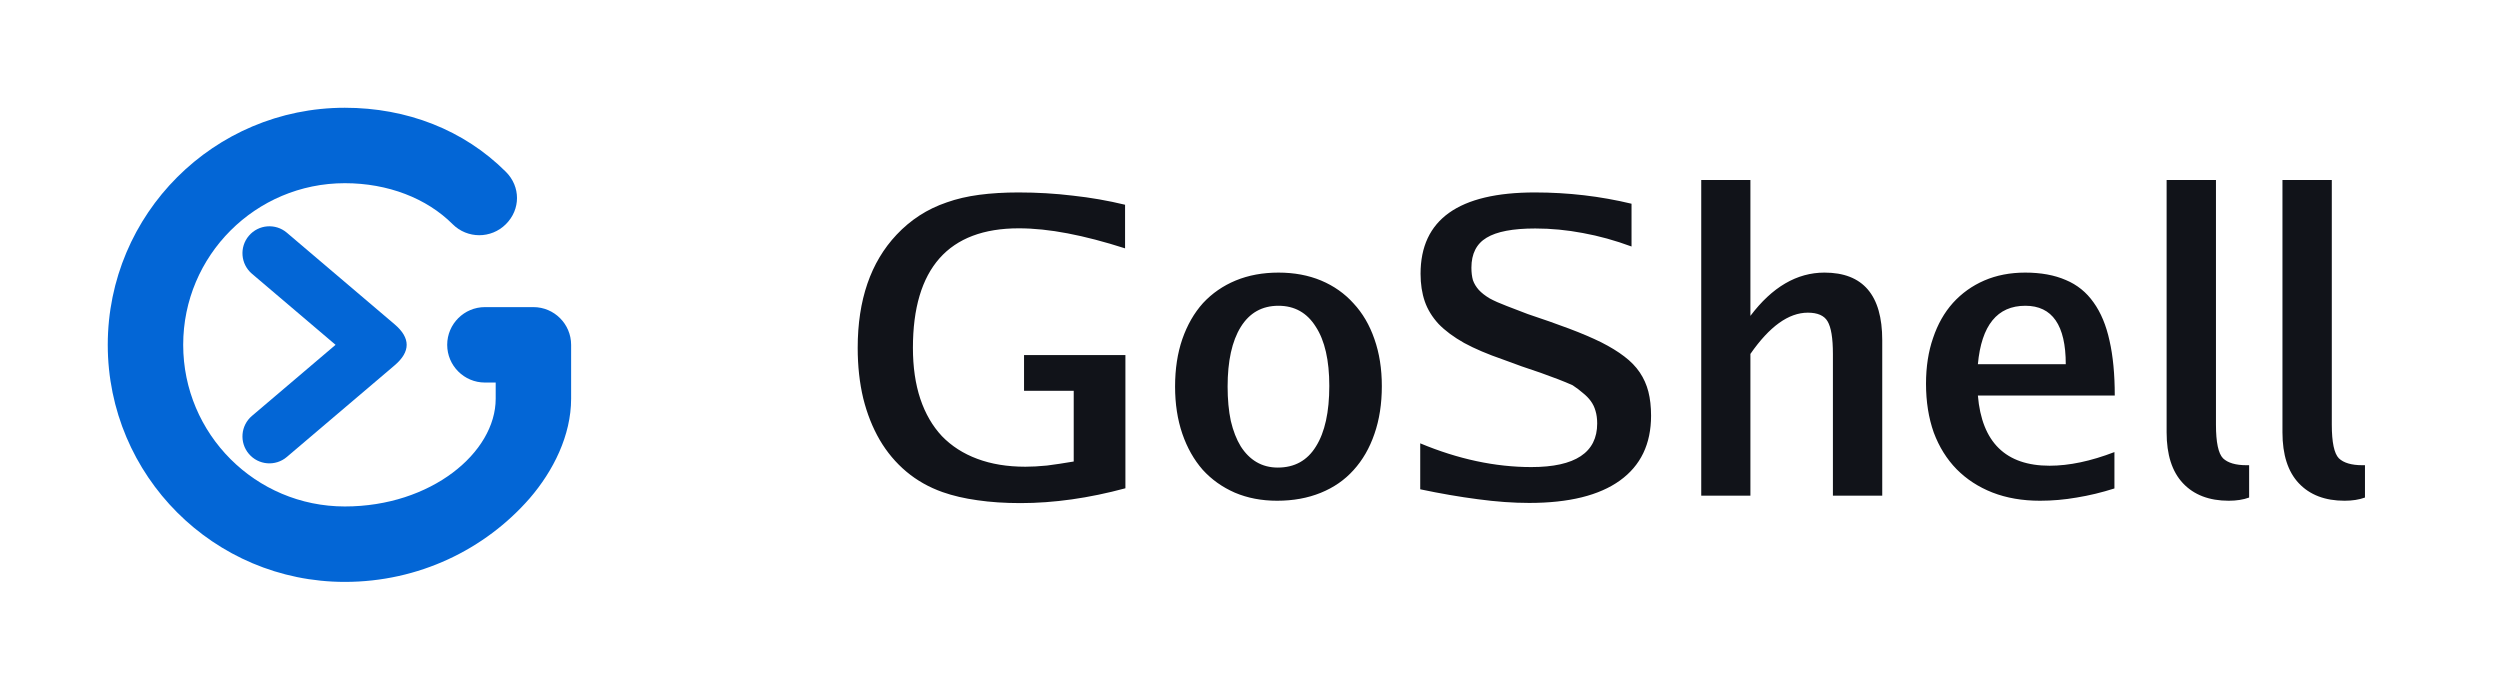
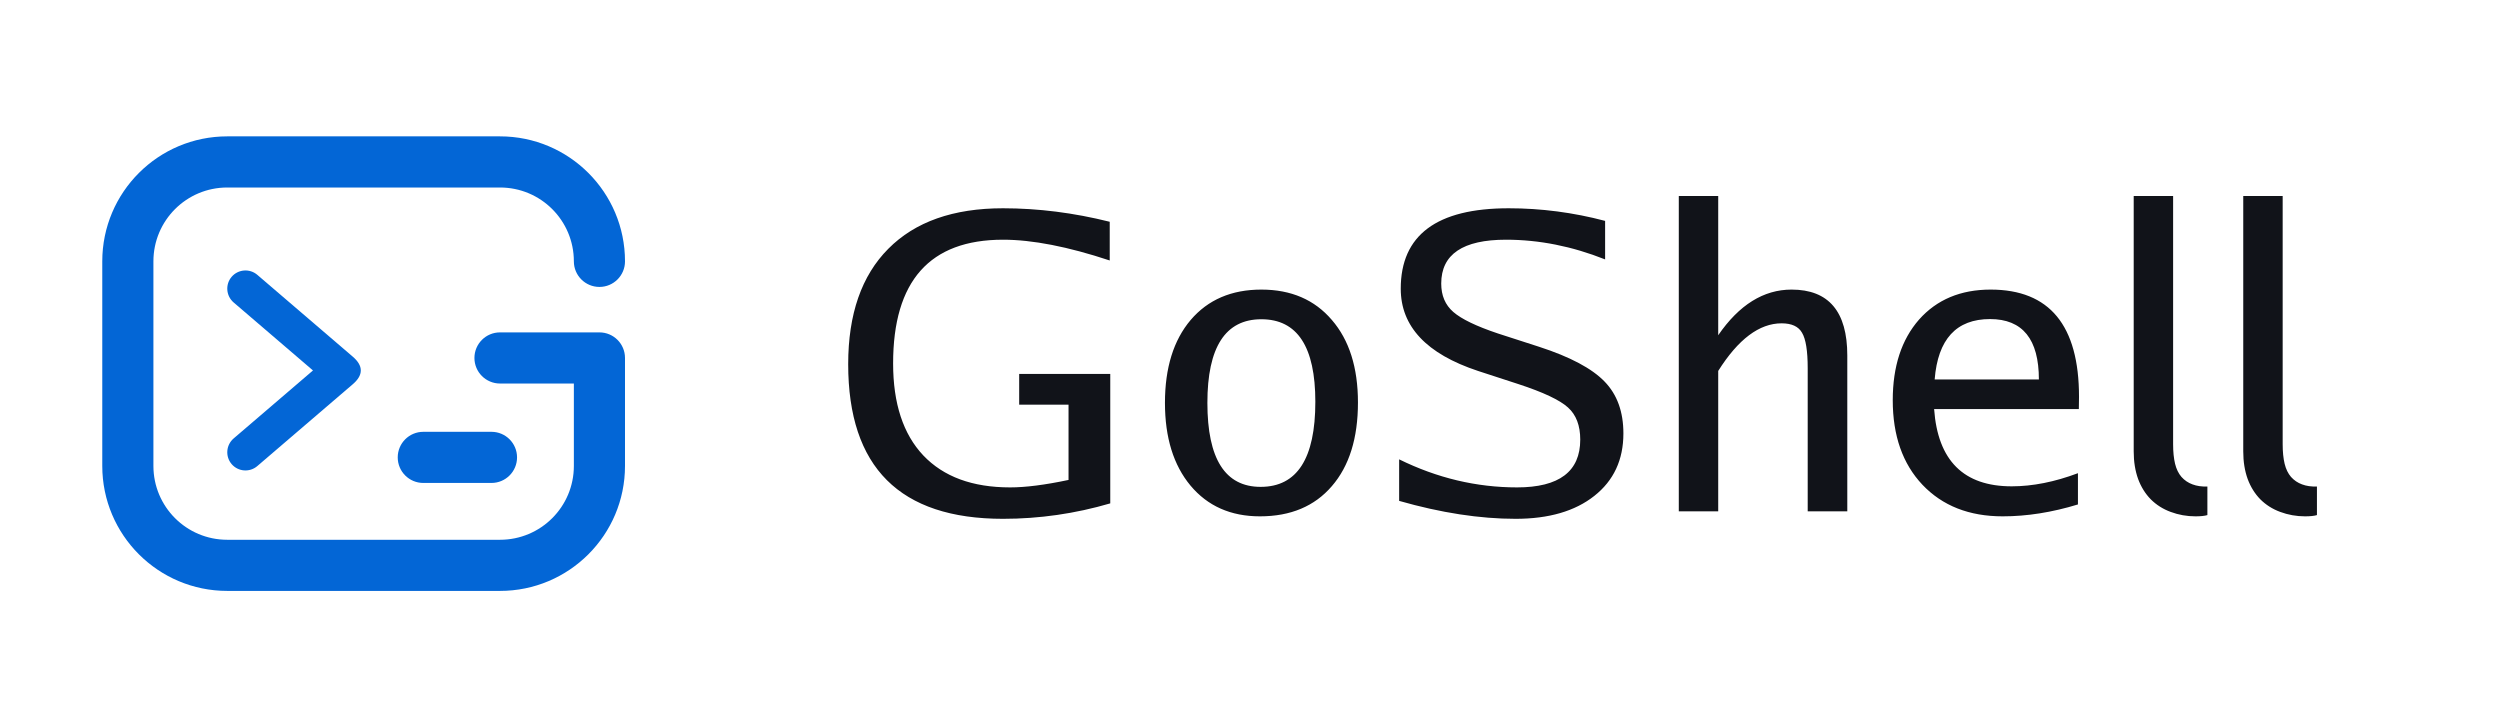
- <svg xmlns="http://www.w3.org/2000/svg" width="232" height="64" viewBox="0 0 232 64" role="img" aria-label="GoShell">
-   <path fill="#0366D6" d="M 46.950 15.950C 43.050 12.050 37.750 10.000 32.000 10.000C 19.850 10.000 10.000 19.850 10.000 32.000C 10.000 44.150 19.850 54.000 32.000 54.000C 38.850 54.000 45.000 51.000 49.150 46.250C 51.350 43.700 53.000 40.400 53.000 37.000L 53.000 32.000C 53.000 30.070 51.430 28.500 49.500 28.500L 45.000 28.500C 43.070 28.500 41.500 30.070 41.500 32.000C 41.500 33.930 43.070 35.500 45.000 35.500L 46.000 35.500L 46.000 37.000C 46.000 42.000 40.000 47.000 32.000 47.000C 23.716 47.000 17.000 40.284 17.000 32.000C 17.000 23.716 23.716 17.000 32.000 17.000C 36.000 17.000 39.600 18.400 42.000 20.800C 43.370 22.170 45.580 22.170 46.950 20.800C 48.320 19.430 48.320 17.320 46.950 15.950Z" />
-   <path fill="#0366D6" d="M 26.619 21.595L 36.619 30.095Q 38.860 32.000 36.619 33.905L 26.619 42.405C 25.567 43.300 23.989 43.172 23.095 42.119C 22.201 41.066 22.329 39.488 23.381 38.595L 31.140 32.000L 23.381 25.405C 22.329 24.511 22.201 22.934 23.095 21.881C 23.989 20.828 25.567 20.701 26.619 21.595Z" />
-   <path fill="#111319" d="M 104.438 32.953L 104.438 45.312Q 99.344 46.688 94.703 46.688Q 92.516 46.688 90.703 46.422Q 88.906 46.172 87.484 45.672Q 85.578 45.000 84.109 43.766Q 82.641 42.531 81.641 40.828Q 80.641 39.109 80.109 36.969Q 79.594 34.812 79.594 32.281Q 79.594 25.609 83.203 21.781Q 84.172 20.750 85.328 20.000Q 86.484 19.250 87.859 18.781Q 89.219 18.297 90.875 18.078Q 92.531 17.859 94.516 17.859Q 97.109 17.859 99.562 18.156Q 102.016 18.422 104.406 19.000L 104.406 23.047Q 101.531 22.125 99.078 21.656Q 96.625 21.188 94.547 21.188Q 89.656 21.188 87.188 23.969Q 84.719 26.766 84.719 32.281Q 84.719 34.953 85.406 37.016Q 86.094 39.062 87.406 40.469Q 88.750 41.859 90.688 42.578Q 92.641 43.312 95.156 43.312Q 96.031 43.312 97.156 43.203Q 98.266 43.062 99.641 42.828L 99.641 36.266L 95.031 36.266L 95.031 32.953L 104.438 32.953ZM 118.516 46.469Q 116.359 46.469 114.594 45.719Q 112.844 44.953 111.609 43.594Q 110.391 42.203 109.719 40.250Q 109.047 38.281 109.047 35.875Q 109.047 33.422 109.719 31.469Q 110.406 29.500 111.641 28.125Q 112.906 26.766 114.672 26.031Q 116.453 25.297 118.641 25.297Q 120.828 25.297 122.594 26.031Q 124.375 26.781 125.609 28.156Q 126.875 29.516 127.547 31.469Q 128.234 33.422 128.234 35.828Q 128.234 38.297 127.547 40.266Q 126.875 42.234 125.609 43.625Q 124.375 45.000 122.562 45.734Q 120.750 46.469 118.516 46.469ZM 118.578 43.391Q 120.922 43.391 122.125 41.422Q 123.359 39.453 123.359 35.812Q 123.359 32.250 122.109 30.328Q 120.891 28.375 118.641 28.375Q 116.359 28.375 115.141 30.344Q 113.922 32.312 113.922 35.875Q 113.922 37.656 114.219 39.062Q 114.547 40.453 115.141 41.422Q 115.750 42.375 116.594 42.875Q 117.469 43.391 118.578 43.391ZM 131.797 41.141Q 137.078 43.344 142.109 43.344Q 148.219 43.344 148.219 39.297Q 148.219 38.641 148.062 38.125Q 147.922 37.625 147.625 37.219Q 147.328 36.812 146.891 36.469Q 146.484 36.109 145.938 35.750Q 145.344 35.484 144.578 35.188Q 143.812 34.891 142.969 34.594Q 142.109 34.297 141.219 34.000Q 140.328 33.672 139.469 33.359Q 137.344 32.625 135.875 31.828Q 134.406 31.000 133.500 30.062Q 132.609 29.094 132.219 27.969Q 131.828 26.828 131.828 25.406Q 131.828 17.859 142.438 17.859Q 147.062 17.859 151.406 18.906L 151.406 22.875Q 149.125 22.031 146.891 21.625Q 144.672 21.203 142.469 21.203Q 139.359 21.203 137.953 22.062Q 136.547 22.906 136.547 24.844Q 136.547 25.500 136.688 26.000Q 136.859 26.484 137.234 26.906Q 137.609 27.312 138.234 27.688Q 138.859 28.031 139.812 28.391L 141.766 29.141Q 143.922 29.859 145.625 30.500Q 147.328 31.141 148.594 31.766Q 149.859 32.406 150.734 33.078Q 151.625 33.750 152.172 34.562Q 152.719 35.375 152.969 36.344Q 153.219 37.328 153.219 38.578Q 153.219 42.516 150.328 44.594Q 147.438 46.672 141.906 46.672Q 139.688 46.672 137.141 46.328Q 134.609 46.000 131.797 45.406L 131.797 41.141ZM 157.875 46.000L 157.875 16.703L 162.438 16.703L 162.438 29.312Q 165.469 25.297 169.312 25.297Q 174.672 25.297 174.672 31.562L 174.672 46.000L 170.094 46.000L 170.094 32.844Q 170.094 30.641 169.594 29.812Q 169.125 29.016 167.766 29.016Q 165.094 29.016 162.438 32.844L 162.438 46.000L 157.875 46.000ZM 191.703 33.797Q 191.703 28.375 187.953 28.375Q 184.047 28.375 183.547 33.797L 191.703 33.797ZM 196.219 45.328Q 194.453 45.891 192.719 46.172Q 191.016 46.469 189.312 46.469Q 186.859 46.469 184.891 45.703Q 182.953 44.938 181.578 43.547Q 180.203 42.141 179.453 40.141Q 178.734 38.109 178.734 35.609Q 178.734 33.250 179.391 31.359Q 180.031 29.453 181.234 28.109Q 182.453 26.766 184.141 26.031Q 185.844 25.297 187.938 25.297Q 190.125 25.297 191.703 25.984Q 193.281 26.641 194.281 28.062Q 195.297 29.469 195.766 31.625Q 196.250 33.750 196.250 36.703L 183.547 36.703Q 184.094 43.219 190.203 43.219Q 192.922 43.219 196.219 41.953L 196.219 45.328ZM 205.641 39.406Q 205.641 41.859 206.297 42.531Q 206.969 43.172 208.484 43.172L 208.719 43.172L 208.719 46.172Q 207.906 46.469 206.828 46.469Q 204.109 46.469 202.578 44.844Q 201.062 43.234 201.062 40.125L 201.062 16.703L 205.641 16.703L 205.641 39.406ZM 216.391 39.406Q 216.391 41.859 217.047 42.531Q 217.719 43.172 219.234 43.172L 219.469 43.172L 219.469 46.172Q 218.656 46.469 217.578 46.469Q 214.859 46.469 213.328 44.844Q 211.812 43.234 211.812 40.125L 211.812 16.703L 216.391 16.703L 216.391 39.406Z" />
+ <svg xmlns="http://www.w3.org/2000/svg" width="220" height="64" viewBox="0 0 220 64" role="img" aria-label="GoShell">
+   <path fill="#0366D6" d="M 44.000 29.250L 52.750 29.250C 53.993 29.250 55.000 30.257 55.000 31.500L 55.000 41.000C 55.000 47.075 50.075 52.000 44.000 52.000L 20.000 52.000C 13.925 52.000 9.000 47.075 9.000 41.000L 9.000 23.000C 9.000 16.925 13.925 12.000 20.000 12.000L 44.000 12.000C 50.075 12.000 55.000 16.925 55.000 23.000C 55.000 24.243 53.993 25.250 52.750 25.250C 51.507 25.250 50.500 24.243 50.500 23.000C 50.500 19.406 47.594 16.500 44.000 16.500L 20.000 16.500C 16.406 16.500 13.500 19.406 13.500 23.000L 13.500 41.000C 13.500 44.594 16.406 47.500 20.000 47.500L 44.000 47.500C 47.594 47.500 50.500 44.594 50.500 41.000L 50.500 33.750L 44.000 33.750C 42.757 33.750 41.750 32.743 41.750 31.500C 41.750 30.257 42.757 29.250 44.000 29.250Z" />
+   <path fill="#0366D6" d="M 22.642 24.185L 31.042 31.385Q 32.460 32.600 31.042 33.815L 22.642 41.015C 21.970 41.590 20.961 41.512 20.385 40.842C 19.810 40.170 19.891 39.161 20.558 38.585L 27.542 32.600L 20.558 26.615C 19.891 26.039 19.810 25.030 20.385 24.358C 20.961 23.690 21.970 23.610 22.642 24.185ZM 37.250 38.000L 43.250 38.000C 44.493 38.000 45.500 39.007 45.500 40.250C 45.500 41.493 44.493 42.500 43.250 42.500L 37.250 42.500C 36.007 42.500 35.000 41.493 35.000 40.250C 35.000 39.007 36.007 38.000 37.250 38.000Z" />
+   <path fill="#111319" d="M 97.703 32.906L 97.703 44.297Q 93.062 45.656 88.266 45.656Q 74.641 45.656 74.641 32.047Q 74.641 25.438 78.172 21.891Q 81.703 18.328 88.266 18.328Q 92.906 18.328 97.656 19.516L 97.656 22.922Q 92.141 21.094 88.266 21.094Q 78.594 21.094 78.594 31.984Q 78.594 37.266 81.250 40.078Q 83.922 42.891 88.891 42.891Q 90.938 42.891 94.031 42.234L 94.031 35.609L 89.688 35.609L 89.688 32.906L 97.703 32.906ZM 110.875 45.438Q 107.031 45.438 104.766 42.734Q 102.516 40.031 102.516 35.453Q 102.516 30.828 104.781 28.156Q 107.062 25.484 111.000 25.484Q 114.922 25.484 117.203 28.156Q 119.500 30.812 119.500 35.422Q 119.500 40.125 117.203 42.781Q 114.922 45.438 110.875 45.438ZM 110.938 42.844Q 115.750 42.844 115.750 35.359Q 115.750 28.094 111.000 28.094Q 106.250 28.094 106.250 35.453Q 106.250 42.844 110.938 42.844ZM 123.125 44.078L 123.125 40.422Q 128.141 42.891 133.500 42.891Q 139.062 42.891 139.062 38.688Q 139.062 36.828 137.984 35.859Q 136.906 34.875 133.609 33.797L 130.062 32.641Q 123.266 30.391 123.266 25.406Q 123.266 18.328 132.766 18.328Q 137.047 18.328 141.250 19.438L 141.250 22.828Q 136.891 21.094 132.531 21.094Q 126.828 21.094 126.828 24.953Q 126.828 26.531 127.891 27.453Q 128.969 28.391 131.812 29.344L 135.438 30.516Q 139.531 31.844 141.203 33.578Q 142.859 35.281 142.859 38.141Q 142.859 41.625 140.297 43.641Q 137.750 45.656 133.375 45.656Q 128.641 45.656 123.125 44.078ZM 147.734 45.000L 147.734 17.250L 151.203 17.250L 151.203 29.500Q 153.969 25.484 157.656 25.484Q 162.562 25.484 162.562 31.281L 162.562 45.000L 159.078 45.000L 159.078 32.406Q 159.078 30.109 158.578 29.281Q 158.109 28.453 156.781 28.453Q 153.844 28.453 151.203 32.641L 151.203 45.000L 147.734 45.000ZM 179.422 33.391Q 179.422 28.078 175.125 28.078Q 170.672 28.078 170.250 33.391L 179.422 33.391ZM 182.859 41.641L 182.859 44.391Q 179.438 45.438 176.234 45.438Q 171.812 45.438 169.172 42.656Q 166.562 39.891 166.562 35.219Q 166.562 30.766 168.875 28.125Q 171.219 25.484 175.172 25.484Q 182.953 25.484 182.953 34.922L 182.938 36.000L 170.203 36.000Q 170.688 42.797 177.031 42.797Q 179.781 42.797 182.859 41.641ZM 191.234 39.094Q 191.234 40.094 191.406 40.812Q 191.578 41.516 191.969 41.969Q 192.375 42.422 192.938 42.625Q 193.516 42.844 194.250 42.812L 194.250 45.328Q 193.875 45.438 193.203 45.438Q 192.062 45.438 191.016 45.047Q 190.000 44.672 189.266 43.938Q 188.547 43.203 188.156 42.156Q 187.766 41.078 187.766 39.719L 187.766 17.250L 191.234 17.250L 191.234 39.094ZM 200.875 39.094Q 200.875 40.094 201.047 40.812Q 201.219 41.516 201.609 41.969Q 202.016 42.422 202.578 42.625Q 203.156 42.844 203.891 42.812L 203.891 45.328Q 203.516 45.438 202.844 45.438Q 201.703 45.438 200.656 45.047Q 199.641 44.672 198.906 43.938Q 198.188 43.203 197.797 42.156Q 197.406 41.078 197.406 39.719L 197.406 17.250L 200.875 17.250L 200.875 39.094Z" />
</svg>
